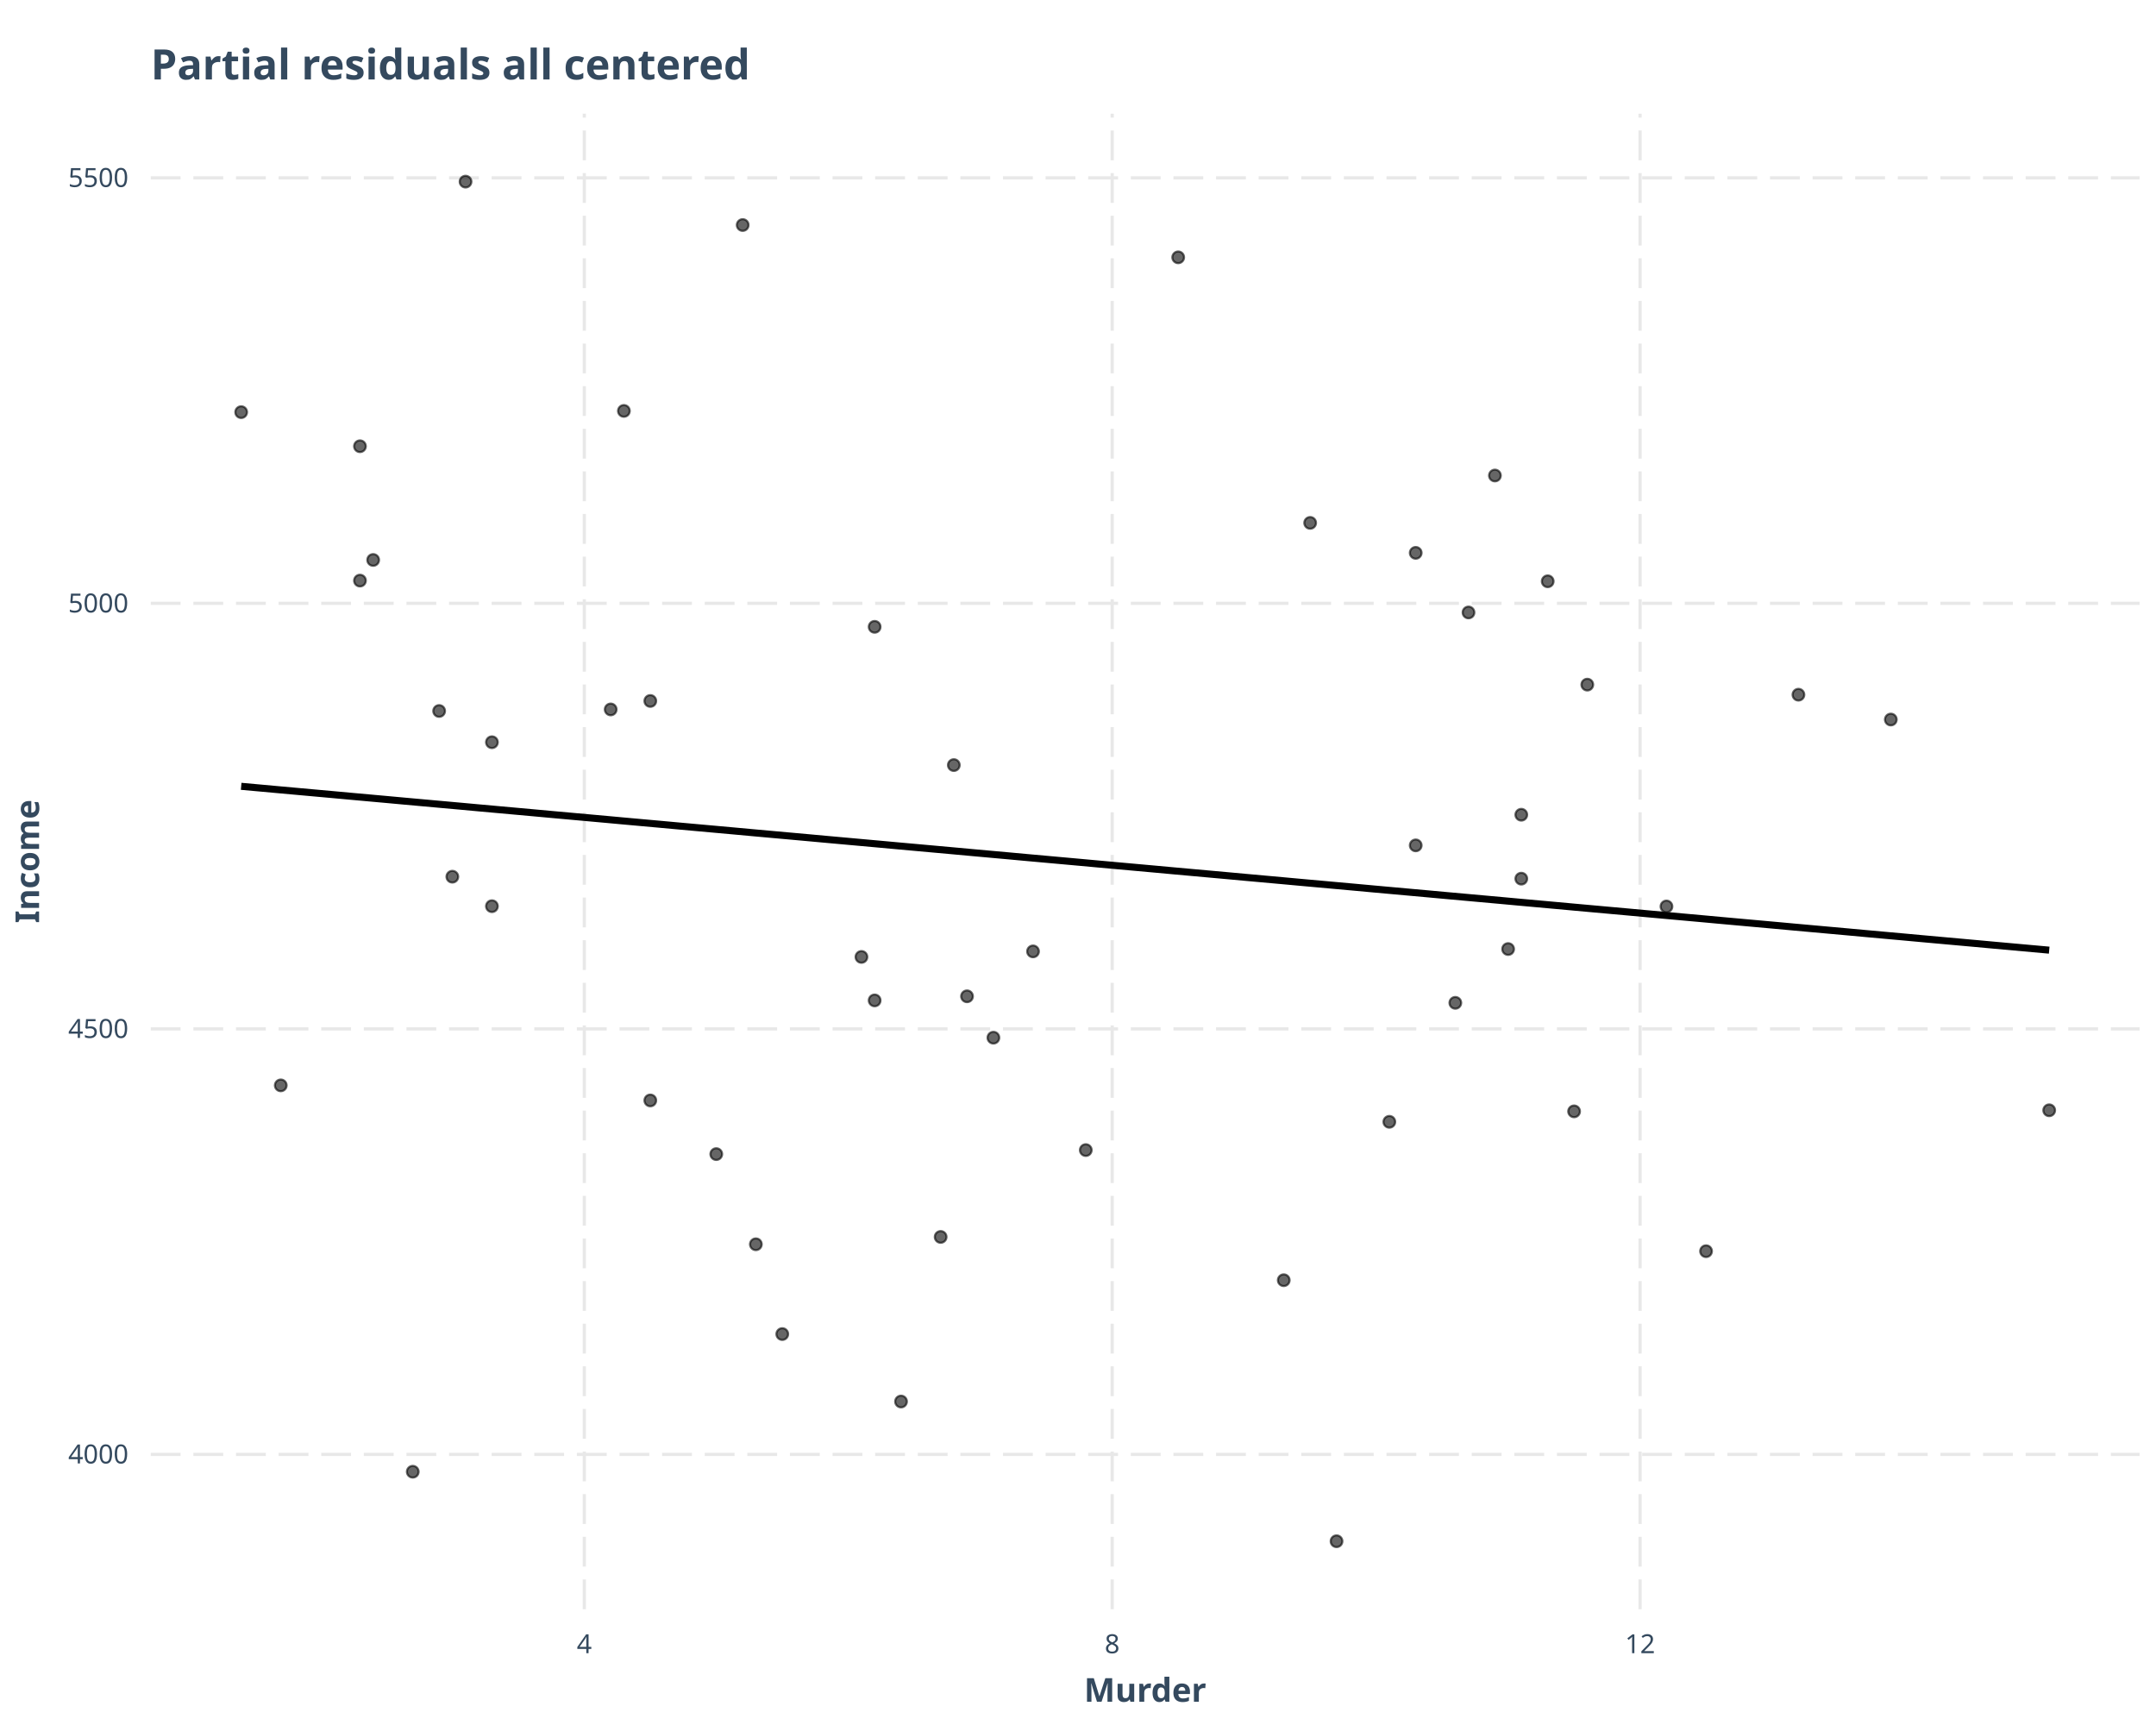
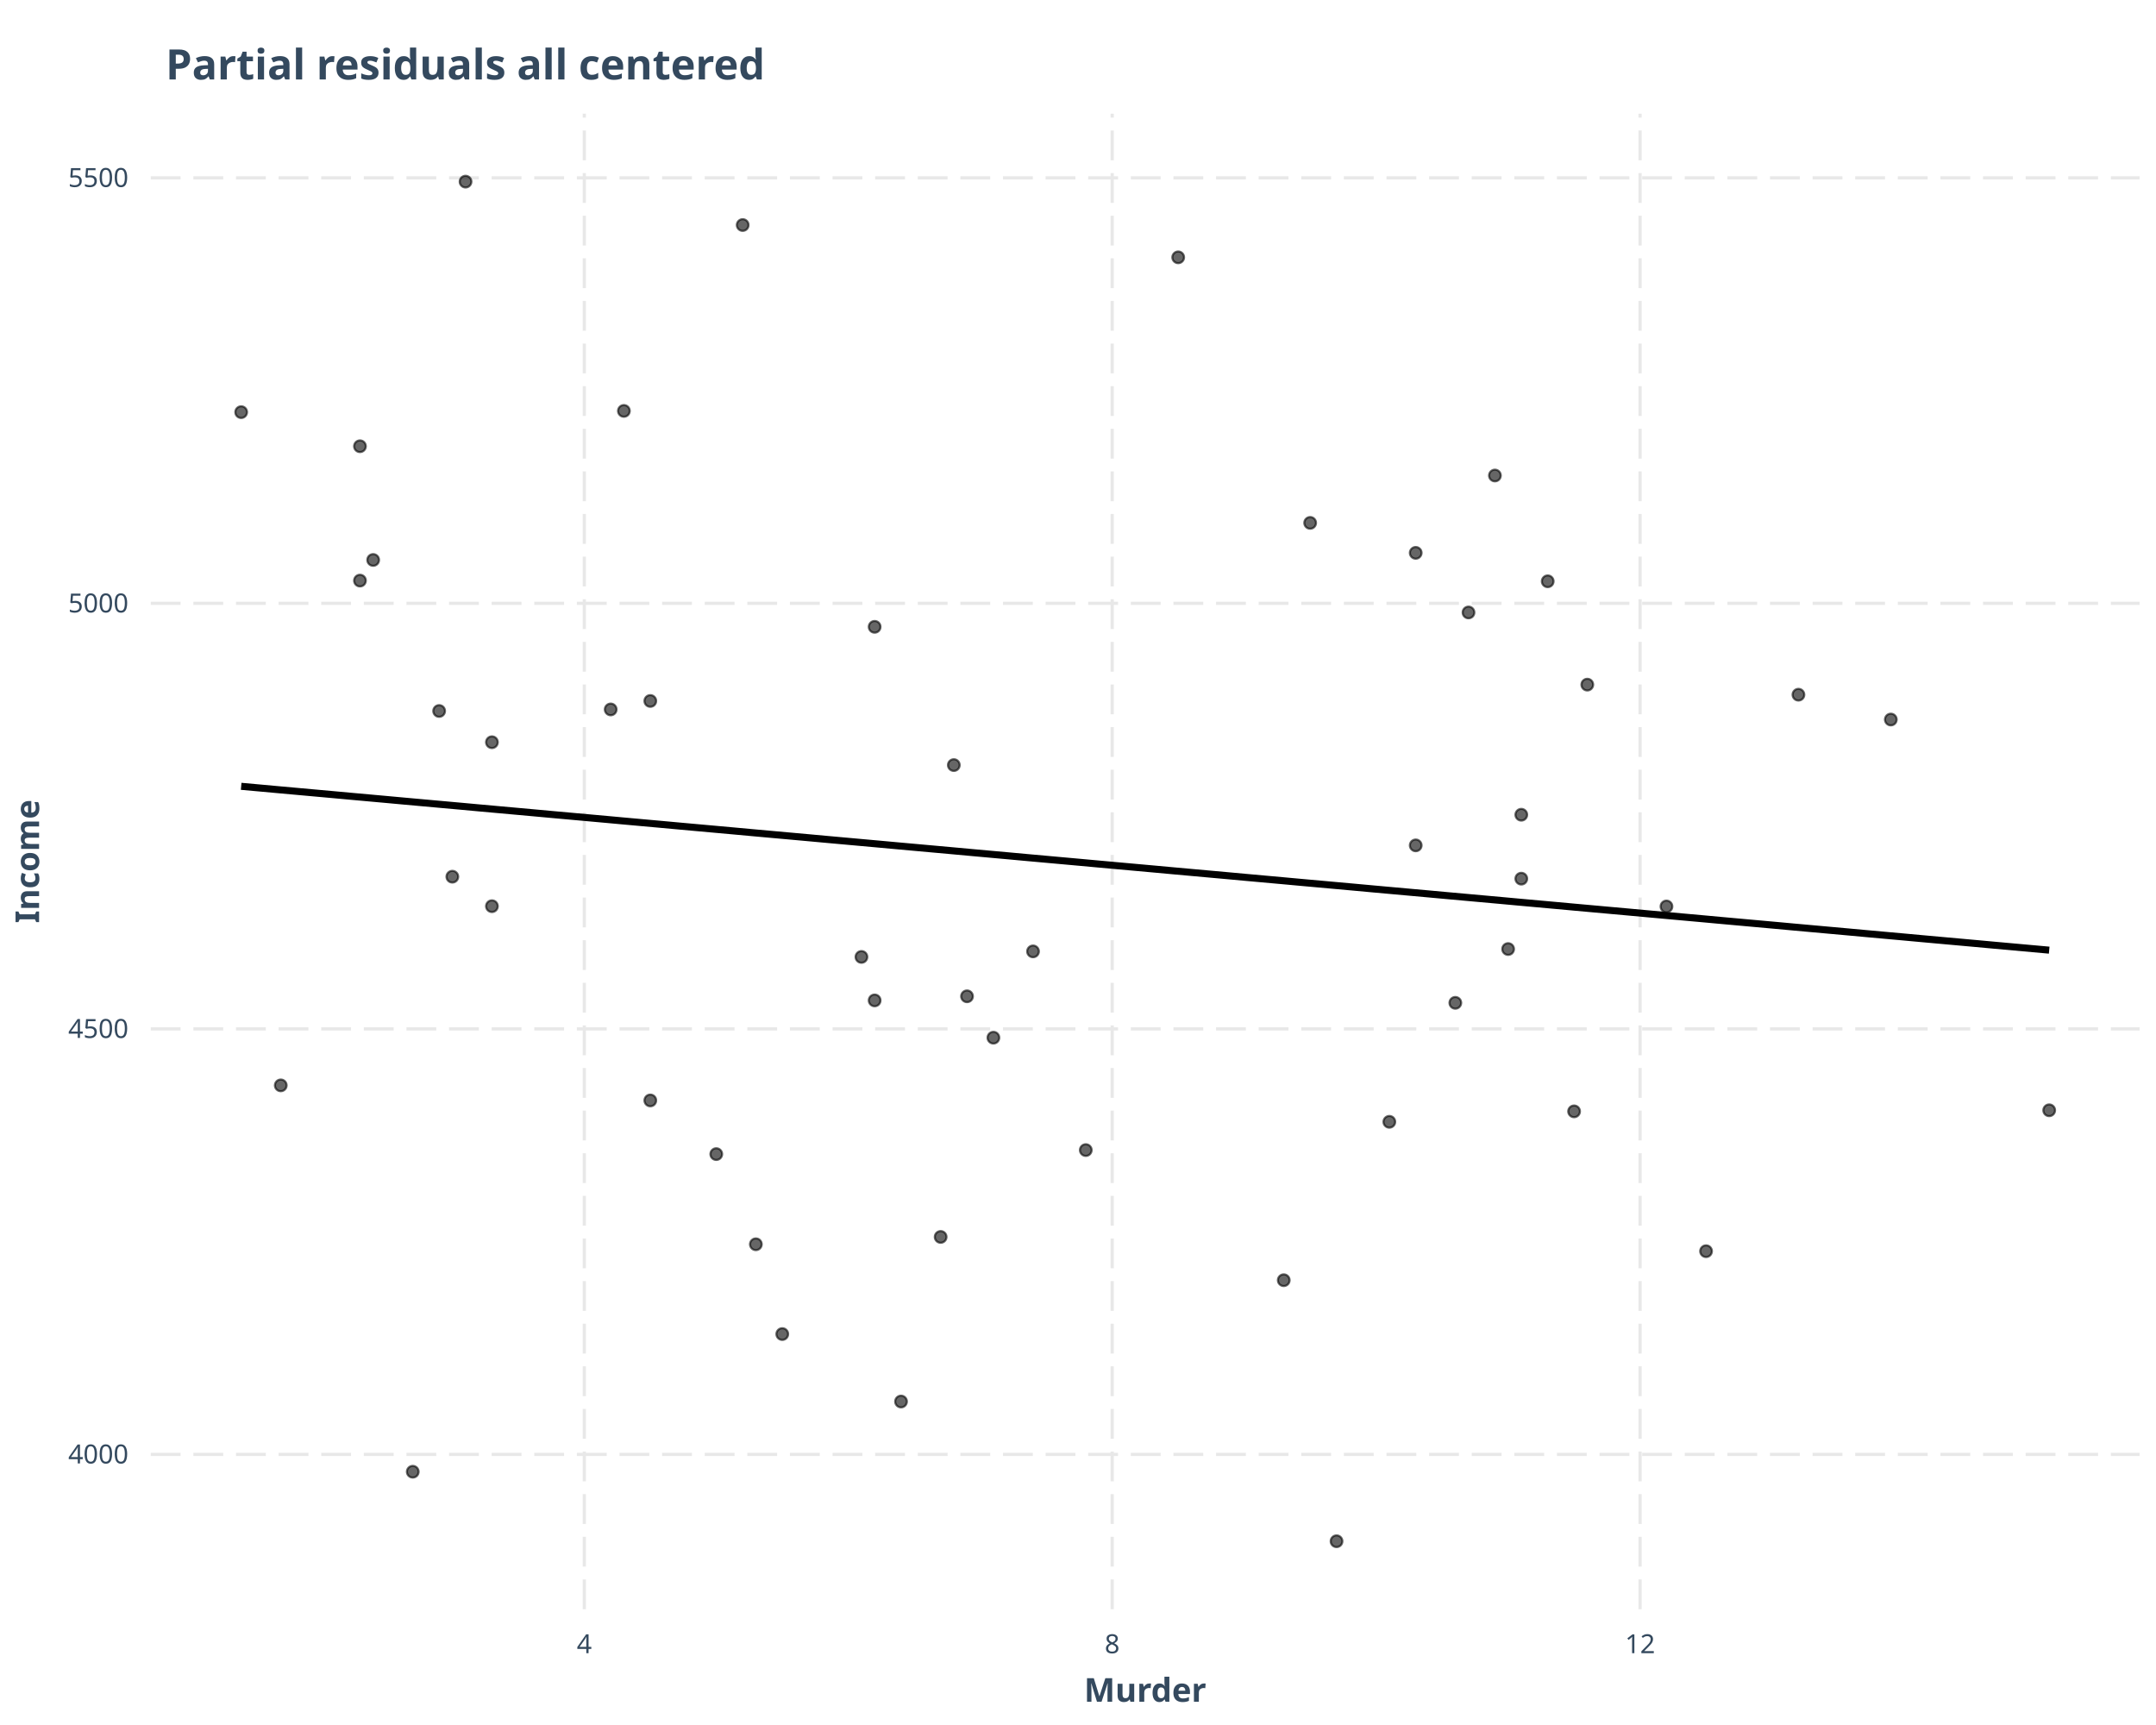
<svg xmlns="http://www.w3.org/2000/svg" class="svglite" data-engine-version="2.0" width="720.00pt" height="576.00pt" viewBox="0 0 720.00 576.00">
  <defs>
    <style type="text/css">
    .svglite line, .svglite polyline, .svglite polygon, .svglite path, .svglite rect, .svglite circle {
      fill: none;
      stroke: #000000;
      stroke-linecap: round;
      stroke-linejoin: round;
      stroke-miterlimit: 10.00;
    }
  </style>
  </defs>
  <rect width="100%" height="100%" style="stroke: none; fill: #FFFFFF;" />
  <defs>
    <clipPath id="cpMC4wMHw3MjAuMDB8MC4wMHw1NzYuMDA=">
      <rect x="0.00" y="0.00" width="720.00" height="576.00" />
    </clipPath>
  </defs>
  <g clip-path="url(#cpMC4wMHw3MjAuMDB8MC4wMHw1NzYuMDA=)">
    <rect x="0.00" y="0.00" width="720.00" height="576.00" style="stroke-width: 1.07; stroke: #FFFFFF; fill: #FFFFFF;" />
  </g>
  <defs>
    <clipPath id="cpNTAuMzV8NzE0LjUyfDM3Ljk1fDUzNy4zNA==">
      <rect x="50.35" y="37.95" width="664.17" height="499.40" />
    </clipPath>
  </defs>
  <g clip-path="url(#cpNTAuMzV8NzE0LjUyfDM3Ljk1fDUzNy4zNA==)">
    <rect x="50.35" y="37.95" width="664.17" height="499.40" style="stroke-width: 0.00; stroke: #FFFFFF; fill: #FFFFFF;" />
    <polyline points="50.35,485.64 714.52,485.64 " style="stroke-width: 1.07; stroke: #E8E8E8; stroke-dasharray: 9.96,4.27; stroke-linecap: butt;" />
    <polyline points="50.35,343.56 714.52,343.56 " style="stroke-width: 1.07; stroke: #E8E8E8; stroke-dasharray: 9.96,4.27; stroke-linecap: butt;" />
    <polyline points="50.35,201.47 714.52,201.47 " style="stroke-width: 1.07; stroke: #E8E8E8; stroke-dasharray: 9.96,4.27; stroke-linecap: butt;" />
    <polyline points="50.35,59.39 714.52,59.39 " style="stroke-width: 1.07; stroke: #E8E8E8; stroke-dasharray: 9.96,4.27; stroke-linecap: butt;" />
    <polyline points="195.13,537.34 195.13,37.95 " style="stroke-width: 1.07; stroke: #E8E8E8; stroke-dasharray: 9.96,4.27; stroke-linecap: butt;" />
    <polyline points="371.42,537.34 371.42,37.95 " style="stroke-width: 1.07; stroke: #E8E8E8; stroke-dasharray: 9.96,4.27; stroke-linecap: butt;" />
    <polyline points="547.71,537.34 547.71,37.95 " style="stroke-width: 1.07; stroke: #E8E8E8; stroke-dasharray: 9.96,4.27; stroke-linecap: butt;" />
    <circle cx="684.33" cy="370.74" r="1.95" style="stroke-width: 0.71; stroke: #000000; stroke-opacity: 0.60; fill: #000000; fill-opacity: 0.60;" />
    <circle cx="516.86" cy="194.10" r="1.95" style="stroke-width: 0.71; stroke: #000000; stroke-opacity: 0.60; fill: #000000; fill-opacity: 0.60;" />
    <circle cx="362.60" cy="384.03" r="1.95" style="stroke-width: 0.71; stroke: #000000; stroke-opacity: 0.60; fill: #000000; fill-opacity: 0.60;" />
    <circle cx="463.97" cy="374.59" r="1.95" style="stroke-width: 0.71; stroke: #000000; stroke-opacity: 0.60; fill: #000000; fill-opacity: 0.60;" />
    <circle cx="472.78" cy="282.28" r="1.95" style="stroke-width: 0.71; stroke: #000000; stroke-opacity: 0.60; fill: #000000; fill-opacity: 0.60;" />
    <circle cx="318.53" cy="255.47" r="1.95" style="stroke-width: 0.71; stroke: #000000; stroke-opacity: 0.60; fill: #000000; fill-opacity: 0.60;" />
    <circle cx="155.47" cy="60.65" r="1.95" style="stroke-width: 0.71; stroke: #000000; stroke-opacity: 0.60; fill: #000000; fill-opacity: 0.60;" />
    <circle cx="292.09" cy="209.31" r="1.95" style="stroke-width: 0.71; stroke: #000000; stroke-opacity: 0.60; fill: #000000; fill-opacity: 0.60;" />
    <circle cx="490.41" cy="204.51" r="1.95" style="stroke-width: 0.71; stroke: #000000; stroke-opacity: 0.60; fill: #000000; fill-opacity: 0.60;" />
    <circle cx="631.44" cy="240.26" r="1.95" style="stroke-width: 0.71; stroke: #000000; stroke-opacity: 0.60; fill: #000000; fill-opacity: 0.60;" />
    <circle cx="292.09" cy="334.05" r="1.95" style="stroke-width: 0.71; stroke: #000000; stroke-opacity: 0.60; fill: #000000; fill-opacity: 0.60;" />
    <circle cx="252.42" cy="415.48" r="1.95" style="stroke-width: 0.71; stroke: #000000; stroke-opacity: 0.60; fill: #000000; fill-opacity: 0.60;" />
    <circle cx="472.78" cy="184.61" r="1.95" style="stroke-width: 0.71; stroke: #000000; stroke-opacity: 0.60; fill: #000000; fill-opacity: 0.60;" />
    <circle cx="331.75" cy="346.50" r="1.95" style="stroke-width: 0.71; stroke: #000000; stroke-opacity: 0.60; fill: #000000; fill-opacity: 0.60;" />
    <circle cx="120.21" cy="149.01" r="1.95" style="stroke-width: 0.71; stroke: #000000; stroke-opacity: 0.60; fill: #000000; fill-opacity: 0.60;" />
    <circle cx="217.17" cy="234.06" r="1.95" style="stroke-width: 0.71; stroke: #000000; stroke-opacity: 0.60; fill: #000000; fill-opacity: 0.60;" />
    <circle cx="486.01" cy="334.86" r="1.95" style="stroke-width: 0.71; stroke: #000000; stroke-opacity: 0.60; fill: #000000; fill-opacity: 0.60;" />
    <circle cx="600.59" cy="231.97" r="1.95" style="stroke-width: 0.71; stroke: #000000; stroke-opacity: 0.60; fill: #000000; fill-opacity: 0.60;" />
    <circle cx="137.84" cy="491.43" r="1.95" style="stroke-width: 0.71; stroke: #000000; stroke-opacity: 0.60; fill: #000000; fill-opacity: 0.60;" />
    <circle cx="393.46" cy="85.93" r="1.95" style="stroke-width: 0.71; stroke: #000000; stroke-opacity: 0.60; fill: #000000; fill-opacity: 0.60;" />
    <circle cx="164.28" cy="247.84" r="1.95" style="stroke-width: 0.71; stroke: #000000; stroke-opacity: 0.60; fill: #000000; fill-opacity: 0.60;" />
    <circle cx="508.04" cy="293.40" r="1.95" style="stroke-width: 0.71; stroke: #000000; stroke-opacity: 0.60; fill: #000000; fill-opacity: 0.60;" />
    <circle cx="120.21" cy="193.87" r="1.95" style="stroke-width: 0.71; stroke: #000000; stroke-opacity: 0.60; fill: #000000; fill-opacity: 0.60;" />
    <circle cx="569.74" cy="417.79" r="1.95" style="stroke-width: 0.71; stroke: #000000; stroke-opacity: 0.60; fill: #000000; fill-opacity: 0.60;" />
    <circle cx="428.71" cy="427.48" r="1.95" style="stroke-width: 0.71; stroke: #000000; stroke-opacity: 0.60; fill: #000000; fill-opacity: 0.60;" />
    <circle cx="239.20" cy="385.37" r="1.95" style="stroke-width: 0.71; stroke: #000000; stroke-opacity: 0.60; fill: #000000; fill-opacity: 0.60;" />
    <circle cx="146.65" cy="237.41" r="1.95" style="stroke-width: 0.71; stroke: #000000; stroke-opacity: 0.60; fill: #000000; fill-opacity: 0.60;" />
    <circle cx="525.67" cy="371.10" r="1.95" style="stroke-width: 0.71; stroke: #000000; stroke-opacity: 0.60; fill: #000000; fill-opacity: 0.60;" />
    <circle cx="164.28" cy="302.59" r="1.95" style="stroke-width: 0.71; stroke: #000000; stroke-opacity: 0.60; fill: #000000; fill-opacity: 0.60;" />
    <circle cx="248.02" cy="75.14" r="1.95" style="stroke-width: 0.71; stroke: #000000; stroke-opacity: 0.60; fill: #000000; fill-opacity: 0.60;" />
    <circle cx="446.34" cy="514.64" r="1.95" style="stroke-width: 0.71; stroke: #000000; stroke-opacity: 0.60; fill: #000000; fill-opacity: 0.60;" />
    <circle cx="499.23" cy="158.78" r="1.95" style="stroke-width: 0.71; stroke: #000000; stroke-opacity: 0.60; fill: #000000; fill-opacity: 0.60;" />
    <circle cx="508.04" cy="272.05" r="1.95" style="stroke-width: 0.71; stroke: #000000; stroke-opacity: 0.60; fill: #000000; fill-opacity: 0.60;" />
    <circle cx="80.54" cy="137.62" r="1.95" style="stroke-width: 0.71; stroke: #000000; stroke-opacity: 0.60; fill: #000000; fill-opacity: 0.60;" />
    <circle cx="344.98" cy="317.68" r="1.95" style="stroke-width: 0.71; stroke: #000000; stroke-opacity: 0.60; fill: #000000; fill-opacity: 0.60;" />
    <circle cx="300.90" cy="467.99" r="1.95" style="stroke-width: 0.71; stroke: #000000; stroke-opacity: 0.60; fill: #000000; fill-opacity: 0.60;" />
    <circle cx="203.94" cy="236.89" r="1.95" style="stroke-width: 0.71; stroke: #000000; stroke-opacity: 0.60; fill: #000000; fill-opacity: 0.60;" />
    <circle cx="287.68" cy="319.53" r="1.95" style="stroke-width: 0.71; stroke: #000000; stroke-opacity: 0.60; fill: #000000; fill-opacity: 0.60;" />
    <circle cx="124.62" cy="186.98" r="1.95" style="stroke-width: 0.71; stroke: #000000; stroke-opacity: 0.60; fill: #000000; fill-opacity: 0.60;" />
    <circle cx="530.08" cy="228.61" r="1.95" style="stroke-width: 0.71; stroke: #000000; stroke-opacity: 0.60; fill: #000000; fill-opacity: 0.60;" />
    <circle cx="93.76" cy="362.42" r="1.95" style="stroke-width: 0.71; stroke: #000000; stroke-opacity: 0.60; fill: #000000; fill-opacity: 0.60;" />
    <circle cx="503.64" cy="316.90" r="1.95" style="stroke-width: 0.71; stroke: #000000; stroke-opacity: 0.60; fill: #000000; fill-opacity: 0.60;" />
    <circle cx="556.52" cy="302.68" r="1.95" style="stroke-width: 0.71; stroke: #000000; stroke-opacity: 0.60; fill: #000000; fill-opacity: 0.60;" />
    <circle cx="217.17" cy="367.45" r="1.95" style="stroke-width: 0.71; stroke: #000000; stroke-opacity: 0.60; fill: #000000; fill-opacity: 0.60;" />
    <circle cx="261.24" cy="445.46" r="1.95" style="stroke-width: 0.71; stroke: #000000; stroke-opacity: 0.60; fill: #000000; fill-opacity: 0.60;" />
    <circle cx="437.53" cy="174.60" r="1.95" style="stroke-width: 0.71; stroke: #000000; stroke-opacity: 0.60; fill: #000000; fill-opacity: 0.60;" />
    <circle cx="208.35" cy="137.21" r="1.95" style="stroke-width: 0.71; stroke: #000000; stroke-opacity: 0.60; fill: #000000; fill-opacity: 0.60;" />
    <circle cx="314.13" cy="413.03" r="1.95" style="stroke-width: 0.71; stroke: #000000; stroke-opacity: 0.60; fill: #000000; fill-opacity: 0.60;" />
    <circle cx="151.06" cy="292.74" r="1.95" style="stroke-width: 0.71; stroke: #000000; stroke-opacity: 0.60; fill: #000000; fill-opacity: 0.60;" />
    <circle cx="322.94" cy="332.68" r="1.95" style="stroke-width: 0.71; stroke: #000000; stroke-opacity: 0.60; fill: #000000; fill-opacity: 0.60;" />
    <polyline points="80.54,262.56 86.64,263.11 92.74,263.67 98.84,264.22 104.94,264.77 111.04,265.32 117.14,265.88 123.24,266.43 129.33,266.98 135.43,267.54 141.53,268.09 147.63,268.64 153.73,269.19 159.83,269.75 165.93,270.30 172.03,270.85 178.12,271.40 184.22,271.96 190.32,272.51 196.42,273.06 202.52,273.61 208.62,274.17 214.72,274.72 220.82,275.27 226.92,275.83 233.01,276.38 239.11,276.93 245.21,277.48 251.31,278.04 257.41,278.59 263.51,279.14 269.61,279.69 275.71,280.25 281.81,280.80 287.90,281.35 294.00,281.90 300.10,282.46 306.20,283.01 312.30,283.56 318.40,284.11 324.50,284.67 330.60,285.22 336.70,285.77 342.79,286.33 348.89,286.88 354.99,287.43 361.09,287.98 367.19,288.54 373.29,289.09 379.39,289.64 385.49,290.19 391.59,290.75 397.68,291.30 403.78,291.85 409.88,292.40 415.98,292.96 422.08,293.51 428.18,294.06 434.28,294.62 440.38,295.17 446.48,295.72 452.57,296.27 458.67,296.83 464.77,297.38 470.87,297.93 476.97,298.48 483.07,299.04 489.17,299.59 495.27,300.14 501.37,300.69 507.46,301.25 513.56,301.80 519.66,302.35 525.76,302.91 531.86,303.46 537.96,304.01 544.06,304.56 550.16,305.12 556.25,305.67 562.35,306.22 568.45,306.77 574.55,307.33 580.65,307.88 586.75,308.43 592.85,308.98 598.95,309.54 605.05,310.09 611.14,310.64 617.24,311.19 623.34,311.75 629.44,312.30 635.54,312.85 641.64,313.41 647.74,313.96 653.84,314.51 659.94,315.06 666.03,315.62 672.13,316.17 678.23,316.72 684.33,317.27 " style="stroke-width: 2.35; stroke-linecap: butt;" />
  </g>
  <g clip-path="url(#cpMC4wMHw3MjAuMDB8MC4wMHw1NzYuMDA=)">
    <text x="32.84" y="488.66" text-anchor="middle" style="font-size: 8.80px; fill: #34495E; font-family: sans;" textLength="19.58px" lengthAdjust="spacingAndGlyphs">4000</text>
    <text x="32.84" y="346.58" text-anchor="middle" style="font-size: 8.80px; fill: #34495E; font-family: sans;" textLength="19.58px" lengthAdjust="spacingAndGlyphs">4500</text>
    <text x="32.84" y="204.50" text-anchor="middle" style="font-size: 8.80px; fill: #34495E; font-family: sans;" textLength="19.58px" lengthAdjust="spacingAndGlyphs">5000</text>
    <text x="32.84" y="62.42" text-anchor="middle" style="font-size: 8.80px; fill: #34495E; font-family: sans;" textLength="19.58px" lengthAdjust="spacingAndGlyphs">5500</text>
    <text x="195.13" y="552.03" text-anchor="middle" style="font-size: 8.80px; fill: #34495E; font-family: sans;" textLength="4.89px" lengthAdjust="spacingAndGlyphs">4</text>
    <text x="371.42" y="552.03" text-anchor="middle" style="font-size: 8.80px; fill: #34495E; font-family: sans;" textLength="4.89px" lengthAdjust="spacingAndGlyphs">8</text>
    <text x="547.71" y="552.03" text-anchor="middle" style="font-size: 8.80px; fill: #34495E; font-family: sans;" textLength="9.79px" lengthAdjust="spacingAndGlyphs">12</text>
    <text x="382.44" y="568.24" text-anchor="middle" style="font-size: 11.00px; font-weight: bold; fill: #34495E; font-family: sans;" textLength="34.85px" lengthAdjust="spacingAndGlyphs">Murder</text>
    <text transform="translate(13.05,287.64) rotate(-90)" text-anchor="middle" style="font-size: 11.00px; font-weight: bold; fill: #34495E; font-family: sans;" textLength="36.08px" lengthAdjust="spacingAndGlyphs">Income</text>
-     <text x="50.35" y="26.53" style="font-size: 14.00px; font-weight: bold; fill: #34495E; font-family: sans;" textLength="175.88px" lengthAdjust="spacingAndGlyphs">Partial residuals all centered</text>
+     <text x="55.33" y="26.53" style="font-size: 14.00px; font-weight: bold; fill: #34495E; font-family: sans;" textLength="175.88px" lengthAdjust="spacingAndGlyphs">Partial residuals all centered</text>
  </g>
</svg>
